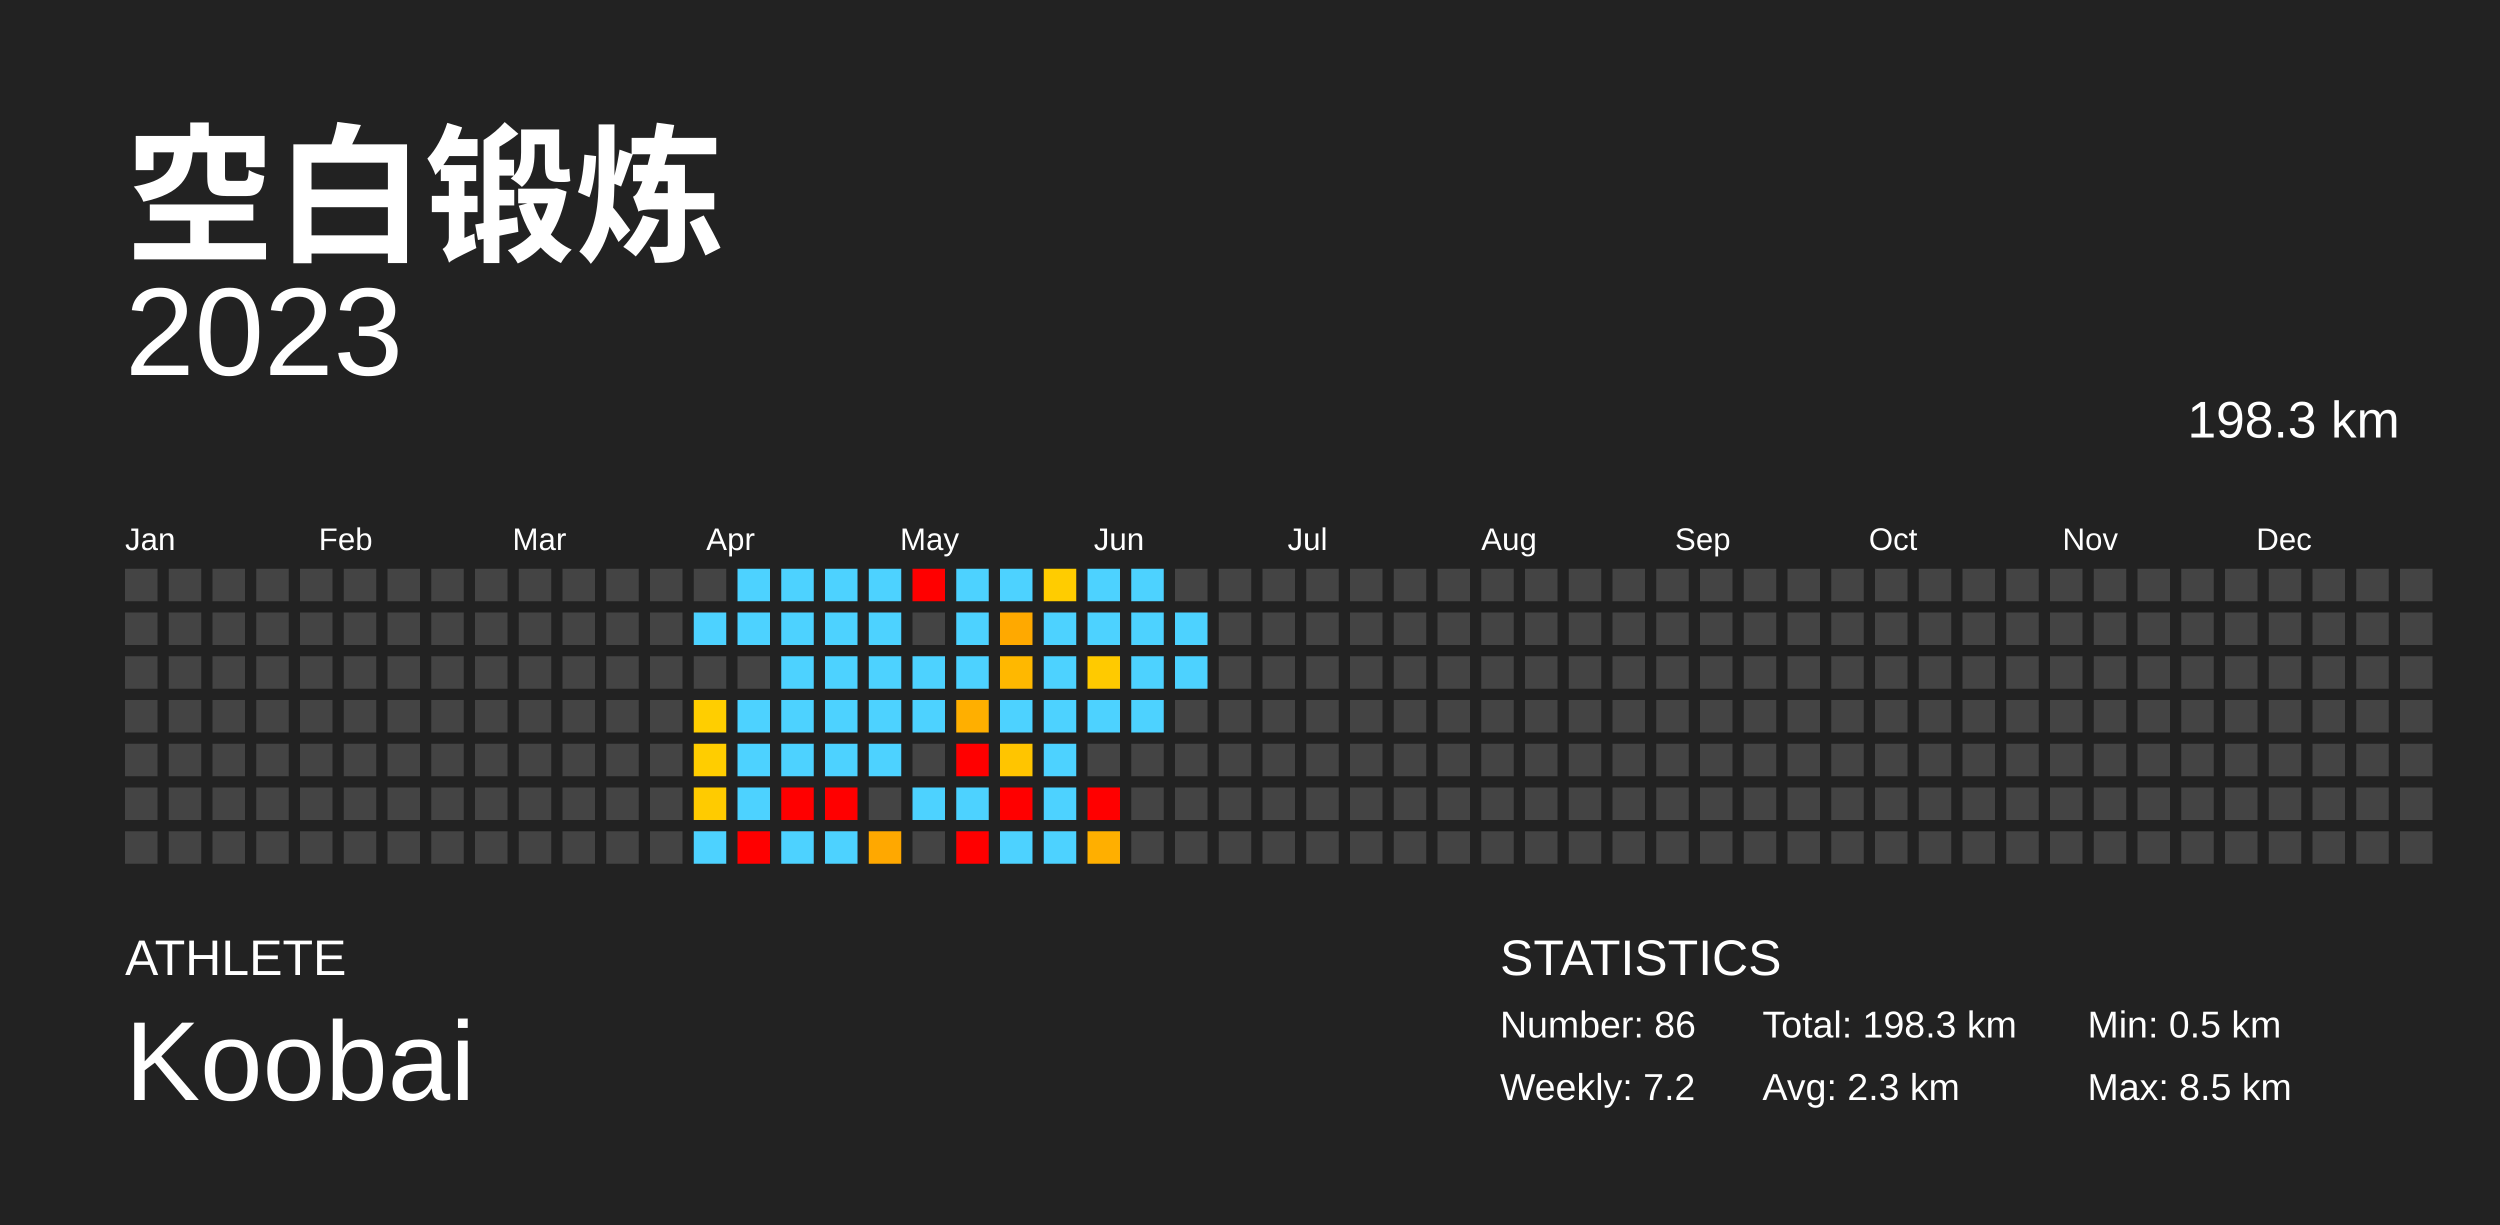
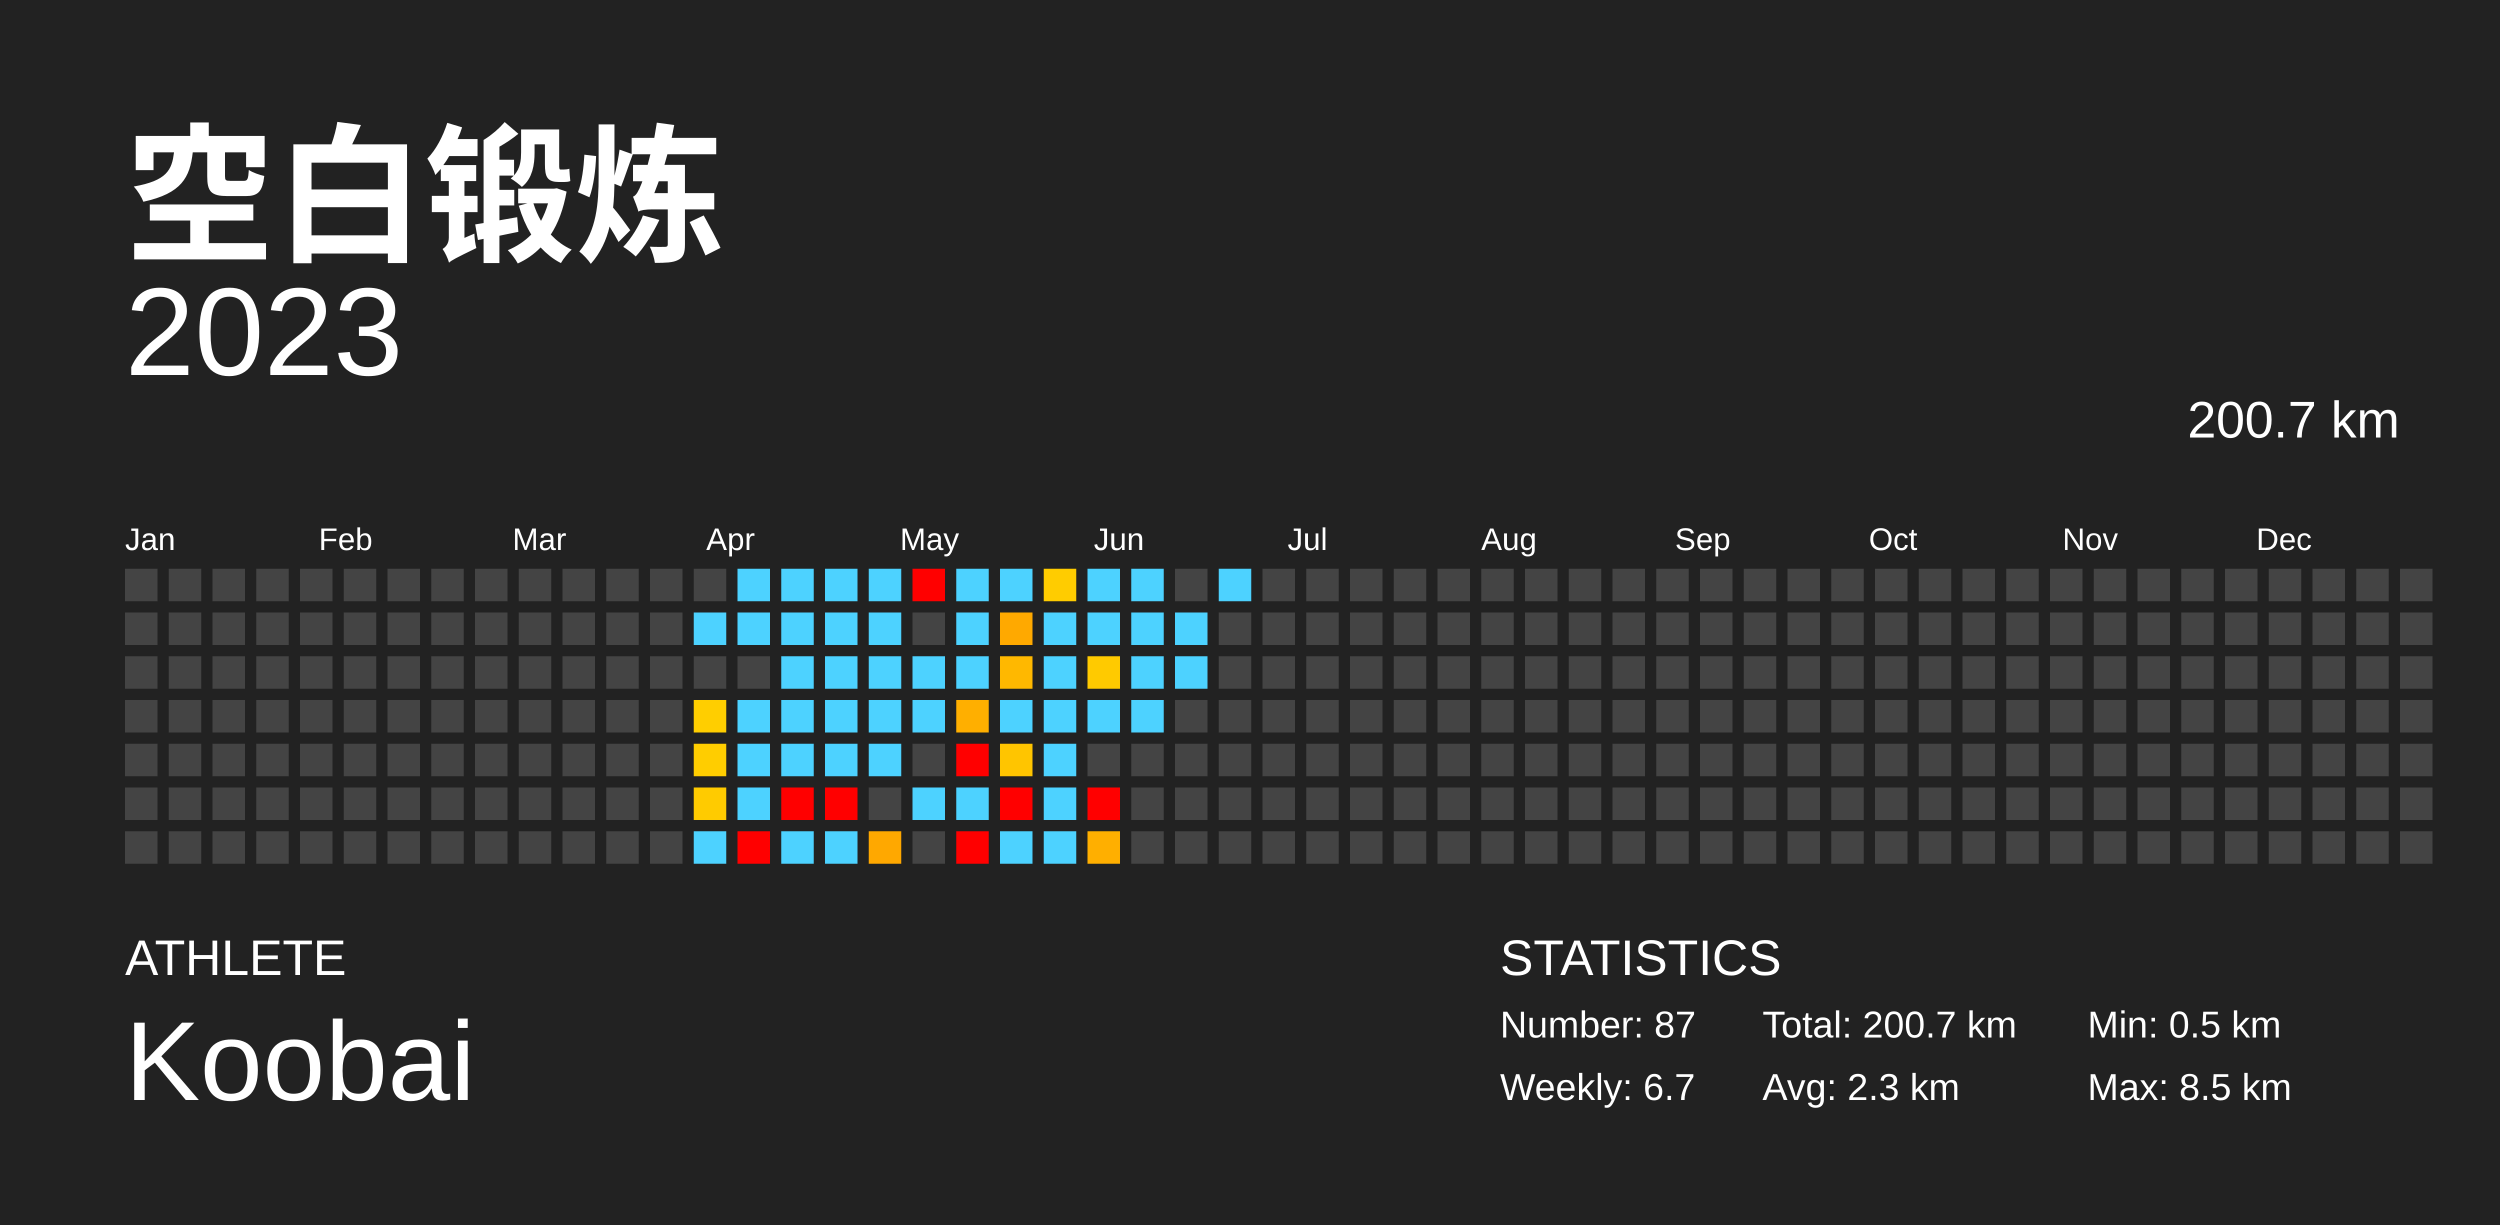
<svg xmlns="http://www.w3.org/2000/svg" baseProfile="full" height="98mm" version="1.1" viewBox="0,0,200,98" width="200mm">
  <defs />
  <rect fill="#222222" height="98" width="200" x="0" y="0" />
  <text fill="#FFFFFF" style="font-size:12px; font-family:Arial; font-weight:bold;" x="10" y="20">空白锻炼</text>
  <text fill="#FFFFFF" style="font-size:4px; font-family:Arial" x="10" y="78">ATHLETE</text>
  <text fill="#FFFFFF" style="font-size:9px; font-family:Arial" x="10" y="88">Koobai</text>
  <text fill="#FFFFFF" style="font-size:4px; font-family:Arial" x="120" y="78">STATISTICS</text>
-   <text fill="#FFFFFF" style="font-size:3px; font-family:Arial" x="120" y="83">Number: 86</text>
-   <text fill="#FFFFFF" style="font-size:3px; font-family:Arial" x="120" y="88">Weekly: 7.2</text>
-   <text fill="#FFFFFF" style="font-size:3px; font-family:Arial" x="141" y="83">Total: 198.3 km</text>
+   <text fill="#FFFFFF" style="font-size:3px; font-family:Arial" x="120" y="83">Number: 87</text>
+   <text fill="#FFFFFF" style="font-size:3px; font-family:Arial" x="120" y="88">Weekly: 6.7</text>
+   <text fill="#FFFFFF" style="font-size:3px; font-family:Arial" x="141" y="83">Total: 200.7 km</text>
  <text fill="#FFFFFF" style="font-size:3px; font-family:Arial" x="141" y="88">Avg: 2.3 km</text>
  <text fill="#FFFFFF" style="font-size:3px; font-family:Arial" x="167" y="83">Min: 0.5 km</text>
  <text fill="#FFFFFF" style="font-size:3px; font-family:Arial" x="167" y="88">Max: 8.5 km</text>
  <text alignment-baseline="hanging" fill="#FFFFFF" style="font-size:10.0px; font-family:Arial;" x="10" y="30">2023</text>
-   <text alignment-baseline="hanging" fill="#FFFFFF" style="font-size:4.125px; font-family:Arial;" x="175" y="35">198.3 km</text>
+   <text alignment-baseline="hanging" fill="#FFFFFF" style="font-size:4.125px; font-family:Arial;" x="175" y="35">200.7 km</text>
  <text fill="#FFFFFF" style="font-size:2.5px; font-family:Arial" x="10.0" y="44">Jan</text>
  <text fill="#FFFFFF" style="font-size:2.5px; font-family:Arial" x="25.5" y="44">Feb</text>
  <text fill="#FFFFFF" style="font-size:2.5px; font-family:Arial" x="41.0" y="44">Mar</text>
  <text fill="#FFFFFF" style="font-size:2.5px; font-family:Arial" x="56.5" y="44">Apr</text>
  <text fill="#FFFFFF" style="font-size:2.5px; font-family:Arial" x="72.0" y="44">May</text>
  <text fill="#FFFFFF" style="font-size:2.5px; font-family:Arial" x="87.5" y="44">Jun</text>
  <text fill="#FFFFFF" style="font-size:2.5px; font-family:Arial" x="103.0" y="44">Jul</text>
  <text fill="#FFFFFF" style="font-size:2.5px; font-family:Arial" x="118.5" y="44">Aug</text>
  <text fill="#FFFFFF" style="font-size:2.5px; font-family:Arial" x="134.0" y="44">Sep</text>
  <text fill="#FFFFFF" style="font-size:2.5px; font-family:Arial" x="149.5" y="44">Oct</text>
  <text fill="#FFFFFF" style="font-size:2.5px; font-family:Arial" x="165.0" y="44">Nov</text>
  <text fill="#FFFFFF" style="font-size:2.5px; font-family:Arial" x="180.5" y="44">Dec</text>
  <rect fill="#444444" height="2.6" width="2.6" x="10.0" y="45.5" />
  <rect fill="#444444" height="2.6" width="2.6" x="10.0" y="49.0" />
  <rect fill="#444444" height="2.6" width="2.6" x="10.0" y="52.5" />
  <rect fill="#444444" height="2.6" width="2.6" x="10.0" y="56.0" />
  <rect fill="#444444" height="2.6" width="2.6" x="10.0" y="59.5" />
  <rect fill="#444444" height="2.6" width="2.6" x="10.0" y="63.0" />
  <rect fill="#444444" height="2.6" width="2.6" x="10.0" y="66.5" />
  <rect fill="#444444" height="2.6" width="2.6" x="13.5" y="45.5" />
  <rect fill="#444444" height="2.6" width="2.6" x="13.5" y="49.0" />
  <rect fill="#444444" height="2.6" width="2.6" x="13.5" y="52.5" />
  <rect fill="#444444" height="2.6" width="2.6" x="13.5" y="56.0" />
  <rect fill="#444444" height="2.6" width="2.6" x="13.5" y="59.5" />
  <rect fill="#444444" height="2.6" width="2.6" x="13.5" y="63.0" />
  <rect fill="#444444" height="2.6" width="2.6" x="13.5" y="66.5" />
  <rect fill="#444444" height="2.6" width="2.6" x="17.0" y="45.5" />
  <rect fill="#444444" height="2.6" width="2.6" x="17.0" y="49.0" />
  <rect fill="#444444" height="2.6" width="2.6" x="17.0" y="52.5" />
  <rect fill="#444444" height="2.6" width="2.6" x="17.0" y="56.0" />
  <rect fill="#444444" height="2.6" width="2.6" x="17.0" y="59.5" />
  <rect fill="#444444" height="2.6" width="2.6" x="17.0" y="63.0" />
  <rect fill="#444444" height="2.6" width="2.6" x="17.0" y="66.5" />
  <rect fill="#444444" height="2.6" width="2.6" x="20.5" y="45.5" />
  <rect fill="#444444" height="2.6" width="2.6" x="20.5" y="49.0" />
  <rect fill="#444444" height="2.6" width="2.6" x="20.5" y="52.5" />
  <rect fill="#444444" height="2.6" width="2.6" x="20.5" y="56.0" />
  <rect fill="#444444" height="2.6" width="2.6" x="20.5" y="59.5" />
  <rect fill="#444444" height="2.6" width="2.6" x="20.5" y="63.0" />
  <rect fill="#444444" height="2.6" width="2.6" x="20.5" y="66.5" />
  <rect fill="#444444" height="2.6" width="2.6" x="24.0" y="45.5" />
  <rect fill="#444444" height="2.6" width="2.6" x="24.0" y="49.0" />
  <rect fill="#444444" height="2.6" width="2.6" x="24.0" y="52.5" />
  <rect fill="#444444" height="2.6" width="2.6" x="24.0" y="56.0" />
  <rect fill="#444444" height="2.6" width="2.6" x="24.0" y="59.5" />
  <rect fill="#444444" height="2.6" width="2.6" x="24.0" y="63.0" />
  <rect fill="#444444" height="2.6" width="2.6" x="24.0" y="66.5" />
  <rect fill="#444444" height="2.6" width="2.6" x="27.5" y="45.5" />
  <rect fill="#444444" height="2.6" width="2.6" x="27.5" y="49.0" />
  <rect fill="#444444" height="2.6" width="2.6" x="27.5" y="52.5" />
  <rect fill="#444444" height="2.6" width="2.6" x="27.5" y="56.0" />
  <rect fill="#444444" height="2.6" width="2.6" x="27.5" y="59.5" />
  <rect fill="#444444" height="2.6" width="2.6" x="27.5" y="63.0" />
  <rect fill="#444444" height="2.6" width="2.6" x="27.5" y="66.5" />
  <rect fill="#444444" height="2.6" width="2.6" x="31.0" y="45.5" />
  <rect fill="#444444" height="2.6" width="2.6" x="31.0" y="49.0" />
  <rect fill="#444444" height="2.6" width="2.6" x="31.0" y="52.5" />
  <rect fill="#444444" height="2.6" width="2.6" x="31.0" y="56.0" />
  <rect fill="#444444" height="2.6" width="2.6" x="31.0" y="59.5" />
  <rect fill="#444444" height="2.6" width="2.6" x="31.0" y="63.0" />
  <rect fill="#444444" height="2.6" width="2.6" x="31.0" y="66.5" />
  <rect fill="#444444" height="2.6" width="2.6" x="34.5" y="45.5" />
  <rect fill="#444444" height="2.6" width="2.6" x="34.5" y="49.0" />
  <rect fill="#444444" height="2.6" width="2.6" x="34.5" y="52.5" />
  <rect fill="#444444" height="2.6" width="2.6" x="34.5" y="56.0" />
  <rect fill="#444444" height="2.6" width="2.6" x="34.5" y="59.5" />
  <rect fill="#444444" height="2.6" width="2.6" x="34.5" y="63.0" />
  <rect fill="#444444" height="2.6" width="2.6" x="34.5" y="66.5" />
  <rect fill="#444444" height="2.6" width="2.6" x="38.0" y="45.5" />
  <rect fill="#444444" height="2.6" width="2.6" x="38.0" y="49.0" />
  <rect fill="#444444" height="2.6" width="2.6" x="38.0" y="52.5" />
  <rect fill="#444444" height="2.6" width="2.6" x="38.0" y="56.0" />
  <rect fill="#444444" height="2.6" width="2.6" x="38.0" y="59.5" />
  <rect fill="#444444" height="2.6" width="2.6" x="38.0" y="63.0" />
  <rect fill="#444444" height="2.6" width="2.6" x="38.0" y="66.5" />
  <rect fill="#444444" height="2.6" width="2.6" x="41.5" y="45.5" />
  <rect fill="#444444" height="2.6" width="2.6" x="41.5" y="49.0" />
  <rect fill="#444444" height="2.6" width="2.6" x="41.5" y="52.5" />
  <rect fill="#444444" height="2.6" width="2.6" x="41.5" y="56.0" />
  <rect fill="#444444" height="2.6" width="2.6" x="41.5" y="59.5" />
  <rect fill="#444444" height="2.6" width="2.6" x="41.5" y="63.0" />
  <rect fill="#444444" height="2.6" width="2.6" x="41.5" y="66.5" />
  <rect fill="#444444" height="2.6" width="2.6" x="45.0" y="45.5" />
  <rect fill="#444444" height="2.6" width="2.6" x="45.0" y="49.0" />
  <rect fill="#444444" height="2.6" width="2.6" x="45.0" y="52.5" />
  <rect fill="#444444" height="2.6" width="2.6" x="45.0" y="56.0" />
  <rect fill="#444444" height="2.6" width="2.6" x="45.0" y="59.5" />
  <rect fill="#444444" height="2.6" width="2.6" x="45.0" y="63.0" />
  <rect fill="#444444" height="2.6" width="2.6" x="45.0" y="66.5" />
  <rect fill="#444444" height="2.6" width="2.6" x="48.5" y="45.5" />
  <rect fill="#444444" height="2.6" width="2.6" x="48.5" y="49.0" />
  <rect fill="#444444" height="2.6" width="2.6" x="48.5" y="52.5" />
  <rect fill="#444444" height="2.6" width="2.6" x="48.5" y="56.0" />
  <rect fill="#444444" height="2.6" width="2.6" x="48.5" y="59.5" />
  <rect fill="#444444" height="2.6" width="2.6" x="48.5" y="63.0" />
  <rect fill="#444444" height="2.6" width="2.6" x="48.5" y="66.5" />
  <rect fill="#444444" height="2.6" width="2.6" x="52.0" y="45.5" />
  <rect fill="#444444" height="2.6" width="2.6" x="52.0" y="49.0" />
  <rect fill="#444444" height="2.6" width="2.6" x="52.0" y="52.5" />
  <rect fill="#444444" height="2.6" width="2.6" x="52.0" y="56.0" />
  <rect fill="#444444" height="2.6" width="2.6" x="52.0" y="59.5" />
  <rect fill="#444444" height="2.6" width="2.6" x="52.0" y="63.0" />
  <rect fill="#444444" height="2.6" width="2.6" x="52.0" y="66.5" />
  <rect fill="#444444" height="2.6" width="2.6" x="55.5" y="45.5" />
  <rect fill="#4dd2ff" height="2.6" width="2.6" x="55.5" y="49.0" />
  <rect fill="#444444" height="2.6" width="2.6" x="55.5" y="52.5" />
  <rect fill="#ffce00" height="2.6" width="2.6" x="55.5" y="56.0" />
  <rect fill="#ffcd00" height="2.6" width="2.6" x="55.5" y="59.5" />
  <rect fill="#ffcb00" height="2.6" width="2.6" x="55.5" y="63.0" />
  <rect fill="#4dd2ff" height="2.6" width="2.6" x="55.5" y="66.5" />
  <rect fill="#4dd2ff" height="2.6" width="2.6" x="59.0" y="45.5" />
  <rect fill="#4dd2ff" height="2.6" width="2.6" x="59.0" y="49.0" />
  <rect fill="#444444" height="2.6" width="2.6" x="59.0" y="52.5" />
  <rect fill="#4dd2ff" height="2.6" width="2.6" x="59.0" y="56.0" />
  <rect fill="#4dd2ff" height="2.6" width="2.6" x="59.0" y="59.5" />
  <rect fill="#4dd2ff" height="2.6" width="2.6" x="59.0" y="63.0" />
  <rect fill="red" height="2.6" width="2.6" x="59.0" y="66.5" />
  <rect fill="#4dd2ff" height="2.6" width="2.6" x="62.5" y="45.5" />
  <rect fill="#4dd2ff" height="2.6" width="2.6" x="62.5" y="49.0" />
  <rect fill="#4dd2ff" height="2.6" width="2.6" x="62.5" y="52.5" />
  <rect fill="#4dd2ff" height="2.6" width="2.6" x="62.5" y="56.0" />
  <rect fill="#4dd2ff" height="2.6" width="2.6" x="62.5" y="59.5" />
  <rect fill="red" height="2.6" width="2.6" x="62.5" y="63.0" />
  <rect fill="#4dd2ff" height="2.6" width="2.6" x="62.5" y="66.5" />
  <rect fill="#4dd2ff" height="2.6" width="2.6" x="66.0" y="45.5" />
  <rect fill="#4dd2ff" height="2.6" width="2.6" x="66.0" y="49.0" />
  <rect fill="#4dd2ff" height="2.6" width="2.6" x="66.0" y="52.5" />
  <rect fill="#4dd2ff" height="2.6" width="2.6" x="66.0" y="56.0" />
  <rect fill="#4dd2ff" height="2.6" width="2.6" x="66.0" y="59.5" />
  <rect fill="red" height="2.6" width="2.6" x="66.0" y="63.0" />
  <rect fill="#4dd2ff" height="2.6" width="2.6" x="66.0" y="66.5" />
  <rect fill="#4dd2ff" height="2.6" width="2.6" x="69.5" y="45.5" />
  <rect fill="#4dd2ff" height="2.6" width="2.6" x="69.5" y="49.0" />
  <rect fill="#4dd2ff" height="2.6" width="2.6" x="69.5" y="52.5" />
  <rect fill="#4dd2ff" height="2.6" width="2.6" x="69.5" y="56.0" />
  <rect fill="#4dd2ff" height="2.6" width="2.6" x="69.5" y="59.5" />
  <rect fill="#444444" height="2.6" width="2.6" x="69.5" y="63.0" />
  <rect fill="#ffa800" height="2.6" width="2.6" x="69.5" y="66.5" />
  <rect fill="red" height="2.6" width="2.6" x="73.0" y="45.5" />
  <rect fill="#444444" height="2.6" width="2.6" x="73.0" y="49.0" />
  <rect fill="#4dd2ff" height="2.6" width="2.6" x="73.0" y="52.5" />
  <rect fill="#4dd2ff" height="2.6" width="2.6" x="73.0" y="56.0" />
  <rect fill="#444444" height="2.6" width="2.6" x="73.0" y="59.5" />
  <rect fill="#4dd2ff" height="2.6" width="2.6" x="73.0" y="63.0" />
  <rect fill="#444444" height="2.6" width="2.6" x="73.0" y="66.5" />
  <rect fill="#4dd2ff" height="2.6" width="2.6" x="76.5" y="45.5" />
  <rect fill="#4dd2ff" height="2.6" width="2.6" x="76.5" y="49.0" />
  <rect fill="#4dd2ff" height="2.6" width="2.6" x="76.5" y="52.5" />
  <rect fill="#ffaf00" height="2.6" width="2.6" x="76.5" y="56.0" />
  <rect fill="red" height="2.6" width="2.6" x="76.5" y="59.5" />
  <rect fill="#4dd2ff" height="2.6" width="2.6" x="76.5" y="63.0" />
  <rect fill="red" height="2.6" width="2.6" x="76.5" y="66.5" />
  <rect fill="#4dd2ff" height="2.6" width="2.6" x="80.0" y="45.5" />
  <rect fill="#ffa900" height="2.6" width="2.6" x="80.0" y="49.0" />
  <rect fill="#ffb800" height="2.6" width="2.6" x="80.0" y="52.5" />
  <rect fill="#4dd2ff" height="2.6" width="2.6" x="80.0" y="56.0" />
  <rect fill="#ffc500" height="2.6" width="2.6" x="80.0" y="59.5" />
  <rect fill="red" height="2.6" width="2.6" x="80.0" y="63.0" />
  <rect fill="#4dd2ff" height="2.6" width="2.6" x="80.0" y="66.5" />
  <rect fill="#ffcc00" height="2.6" width="2.6" x="83.5" y="45.5" />
  <rect fill="#4dd2ff" height="2.6" width="2.6" x="83.5" y="49.0" />
  <rect fill="#4dd2ff" height="2.6" width="2.6" x="83.5" y="52.5" />
  <rect fill="#4dd2ff" height="2.6" width="2.6" x="83.5" y="56.0" />
  <rect fill="#4dd2ff" height="2.6" width="2.6" x="83.5" y="59.5" />
  <rect fill="#4dd2ff" height="2.6" width="2.6" x="83.5" y="63.0" />
  <rect fill="#4dd2ff" height="2.6" width="2.6" x="83.5" y="66.5" />
  <rect fill="#4dd2ff" height="2.6" width="2.6" x="87.0" y="45.5" />
  <rect fill="#4dd2ff" height="2.6" width="2.6" x="87.0" y="49.0" />
  <rect fill="#ffca00" height="2.6" width="2.6" x="87.0" y="52.5" />
  <rect fill="#4dd2ff" height="2.6" width="2.6" x="87.0" y="56.0" />
  <rect fill="#444444" height="2.6" width="2.6" x="87.0" y="59.5" />
  <rect fill="red" height="2.6" width="2.6" x="87.0" y="63.0" />
  <rect fill="#ffaf00" height="2.6" width="2.6" x="87.0" y="66.5" />
  <rect fill="#4dd2ff" height="2.6" width="2.6" x="90.5" y="45.5" />
  <rect fill="#4dd2ff" height="2.6" width="2.6" x="90.5" y="49.0" />
  <rect fill="#4dd2ff" height="2.6" width="2.6" x="90.5" y="52.5" />
  <rect fill="#4dd2ff" height="2.6" width="2.6" x="90.5" y="56.0" />
  <rect fill="#444444" height="2.6" width="2.6" x="90.5" y="59.5" />
  <rect fill="#444444" height="2.6" width="2.6" x="90.5" y="63.0" />
  <rect fill="#444444" height="2.6" width="2.6" x="90.5" y="66.5" />
  <rect fill="#444444" height="2.6" width="2.6" x="94.0" y="45.5" />
  <rect fill="#4dd2ff" height="2.6" width="2.6" x="94.0" y="49.0" />
  <rect fill="#4dd2ff" height="2.6" width="2.6" x="94.0" y="52.5" />
  <rect fill="#444444" height="2.6" width="2.6" x="94.0" y="56.0" />
  <rect fill="#444444" height="2.6" width="2.6" x="94.0" y="59.5" />
  <rect fill="#444444" height="2.6" width="2.6" x="94.0" y="63.0" />
  <rect fill="#444444" height="2.6" width="2.6" x="94.0" y="66.5" />
-   <rect fill="#444444" height="2.6" width="2.6" x="97.5" y="45.5" />
+   <rect fill="#4dd2ff" height="2.6" width="2.6" x="97.5" y="45.5" />
  <rect fill="#444444" height="2.6" width="2.6" x="97.5" y="49.0" />
  <rect fill="#444444" height="2.6" width="2.6" x="97.5" y="52.5" />
  <rect fill="#444444" height="2.6" width="2.6" x="97.5" y="56.0" />
  <rect fill="#444444" height="2.6" width="2.6" x="97.5" y="59.5" />
  <rect fill="#444444" height="2.6" width="2.6" x="97.5" y="63.0" />
  <rect fill="#444444" height="2.6" width="2.6" x="97.5" y="66.5" />
  <rect fill="#444444" height="2.6" width="2.6" x="101.0" y="45.5" />
  <rect fill="#444444" height="2.6" width="2.6" x="101.0" y="49.0" />
  <rect fill="#444444" height="2.6" width="2.6" x="101.0" y="52.5" />
  <rect fill="#444444" height="2.6" width="2.6" x="101.0" y="56.0" />
  <rect fill="#444444" height="2.6" width="2.6" x="101.0" y="59.5" />
  <rect fill="#444444" height="2.6" width="2.6" x="101.0" y="63.0" />
  <rect fill="#444444" height="2.6" width="2.6" x="101.0" y="66.5" />
  <rect fill="#444444" height="2.6" width="2.6" x="104.5" y="45.5" />
  <rect fill="#444444" height="2.6" width="2.6" x="104.5" y="49.0" />
  <rect fill="#444444" height="2.6" width="2.6" x="104.5" y="52.5" />
  <rect fill="#444444" height="2.6" width="2.6" x="104.5" y="56.0" />
  <rect fill="#444444" height="2.6" width="2.6" x="104.5" y="59.5" />
  <rect fill="#444444" height="2.6" width="2.6" x="104.5" y="63.0" />
  <rect fill="#444444" height="2.6" width="2.6" x="104.5" y="66.5" />
  <rect fill="#444444" height="2.6" width="2.6" x="108.0" y="45.5" />
  <rect fill="#444444" height="2.6" width="2.6" x="108.0" y="49.0" />
  <rect fill="#444444" height="2.6" width="2.6" x="108.0" y="52.5" />
  <rect fill="#444444" height="2.6" width="2.6" x="108.0" y="56.0" />
  <rect fill="#444444" height="2.6" width="2.6" x="108.0" y="59.5" />
  <rect fill="#444444" height="2.6" width="2.6" x="108.0" y="63.0" />
  <rect fill="#444444" height="2.6" width="2.6" x="108.0" y="66.5" />
  <rect fill="#444444" height="2.6" width="2.6" x="111.5" y="45.5" />
  <rect fill="#444444" height="2.6" width="2.6" x="111.5" y="49.0" />
  <rect fill="#444444" height="2.6" width="2.6" x="111.5" y="52.5" />
  <rect fill="#444444" height="2.6" width="2.6" x="111.5" y="56.0" />
  <rect fill="#444444" height="2.6" width="2.6" x="111.5" y="59.5" />
  <rect fill="#444444" height="2.6" width="2.6" x="111.5" y="63.0" />
  <rect fill="#444444" height="2.6" width="2.6" x="111.5" y="66.5" />
  <rect fill="#444444" height="2.6" width="2.6" x="115.0" y="45.5" />
  <rect fill="#444444" height="2.6" width="2.6" x="115.0" y="49.0" />
  <rect fill="#444444" height="2.6" width="2.6" x="115.0" y="52.5" />
  <rect fill="#444444" height="2.6" width="2.6" x="115.0" y="56.0" />
  <rect fill="#444444" height="2.6" width="2.6" x="115.0" y="59.5" />
  <rect fill="#444444" height="2.6" width="2.6" x="115.0" y="63.0" />
  <rect fill="#444444" height="2.6" width="2.6" x="115.0" y="66.5" />
  <rect fill="#444444" height="2.6" width="2.6" x="118.5" y="45.5" />
  <rect fill="#444444" height="2.6" width="2.6" x="118.5" y="49.0" />
  <rect fill="#444444" height="2.6" width="2.6" x="118.5" y="52.5" />
  <rect fill="#444444" height="2.6" width="2.6" x="118.5" y="56.0" />
  <rect fill="#444444" height="2.6" width="2.6" x="118.5" y="59.5" />
  <rect fill="#444444" height="2.6" width="2.6" x="118.5" y="63.0" />
  <rect fill="#444444" height="2.6" width="2.6" x="118.5" y="66.5" />
  <rect fill="#444444" height="2.6" width="2.6" x="122.0" y="45.5" />
  <rect fill="#444444" height="2.6" width="2.6" x="122.0" y="49.0" />
  <rect fill="#444444" height="2.6" width="2.6" x="122.0" y="52.5" />
  <rect fill="#444444" height="2.6" width="2.6" x="122.0" y="56.0" />
  <rect fill="#444444" height="2.6" width="2.6" x="122.0" y="59.5" />
  <rect fill="#444444" height="2.6" width="2.6" x="122.0" y="63.0" />
  <rect fill="#444444" height="2.6" width="2.6" x="122.0" y="66.5" />
  <rect fill="#444444" height="2.6" width="2.6" x="125.5" y="45.5" />
  <rect fill="#444444" height="2.6" width="2.6" x="125.5" y="49.0" />
  <rect fill="#444444" height="2.6" width="2.6" x="125.5" y="52.5" />
  <rect fill="#444444" height="2.6" width="2.6" x="125.5" y="56.0" />
  <rect fill="#444444" height="2.6" width="2.6" x="125.5" y="59.5" />
  <rect fill="#444444" height="2.6" width="2.6" x="125.5" y="63.0" />
  <rect fill="#444444" height="2.6" width="2.6" x="125.5" y="66.5" />
  <rect fill="#444444" height="2.6" width="2.6" x="129.0" y="45.5" />
  <rect fill="#444444" height="2.6" width="2.6" x="129.0" y="49.0" />
  <rect fill="#444444" height="2.6" width="2.6" x="129.0" y="52.5" />
  <rect fill="#444444" height="2.6" width="2.6" x="129.0" y="56.0" />
  <rect fill="#444444" height="2.6" width="2.6" x="129.0" y="59.5" />
  <rect fill="#444444" height="2.6" width="2.6" x="129.0" y="63.0" />
  <rect fill="#444444" height="2.6" width="2.6" x="129.0" y="66.5" />
  <rect fill="#444444" height="2.6" width="2.6" x="132.5" y="45.5" />
  <rect fill="#444444" height="2.6" width="2.6" x="132.5" y="49.0" />
  <rect fill="#444444" height="2.6" width="2.6" x="132.5" y="52.5" />
  <rect fill="#444444" height="2.6" width="2.6" x="132.5" y="56.0" />
  <rect fill="#444444" height="2.6" width="2.6" x="132.5" y="59.5" />
  <rect fill="#444444" height="2.6" width="2.6" x="132.5" y="63.0" />
  <rect fill="#444444" height="2.6" width="2.6" x="132.5" y="66.5" />
  <rect fill="#444444" height="2.6" width="2.6" x="136.0" y="45.5" />
  <rect fill="#444444" height="2.6" width="2.6" x="136.0" y="49.0" />
  <rect fill="#444444" height="2.6" width="2.6" x="136.0" y="52.5" />
  <rect fill="#444444" height="2.6" width="2.6" x="136.0" y="56.0" />
  <rect fill="#444444" height="2.6" width="2.6" x="136.0" y="59.5" />
  <rect fill="#444444" height="2.6" width="2.6" x="136.0" y="63.0" />
  <rect fill="#444444" height="2.6" width="2.6" x="136.0" y="66.5" />
  <rect fill="#444444" height="2.6" width="2.6" x="139.5" y="45.5" />
  <rect fill="#444444" height="2.6" width="2.6" x="139.5" y="49.0" />
  <rect fill="#444444" height="2.6" width="2.6" x="139.5" y="52.5" />
  <rect fill="#444444" height="2.6" width="2.6" x="139.5" y="56.0" />
  <rect fill="#444444" height="2.6" width="2.6" x="139.5" y="59.5" />
  <rect fill="#444444" height="2.6" width="2.6" x="139.5" y="63.0" />
  <rect fill="#444444" height="2.6" width="2.6" x="139.5" y="66.5" />
  <rect fill="#444444" height="2.6" width="2.6" x="143.0" y="45.5" />
  <rect fill="#444444" height="2.6" width="2.6" x="143.0" y="49.0" />
  <rect fill="#444444" height="2.6" width="2.6" x="143.0" y="52.5" />
  <rect fill="#444444" height="2.6" width="2.6" x="143.0" y="56.0" />
  <rect fill="#444444" height="2.6" width="2.6" x="143.0" y="59.5" />
  <rect fill="#444444" height="2.6" width="2.6" x="143.0" y="63.0" />
  <rect fill="#444444" height="2.6" width="2.6" x="143.0" y="66.5" />
  <rect fill="#444444" height="2.6" width="2.6" x="146.5" y="45.5" />
  <rect fill="#444444" height="2.6" width="2.6" x="146.5" y="49.0" />
  <rect fill="#444444" height="2.6" width="2.6" x="146.5" y="52.5" />
  <rect fill="#444444" height="2.6" width="2.6" x="146.5" y="56.0" />
  <rect fill="#444444" height="2.6" width="2.6" x="146.5" y="59.5" />
  <rect fill="#444444" height="2.6" width="2.6" x="146.5" y="63.0" />
  <rect fill="#444444" height="2.6" width="2.6" x="146.5" y="66.5" />
  <rect fill="#444444" height="2.6" width="2.6" x="150.0" y="45.5" />
  <rect fill="#444444" height="2.6" width="2.6" x="150.0" y="49.0" />
  <rect fill="#444444" height="2.6" width="2.6" x="150.0" y="52.5" />
  <rect fill="#444444" height="2.6" width="2.6" x="150.0" y="56.0" />
  <rect fill="#444444" height="2.6" width="2.6" x="150.0" y="59.5" />
  <rect fill="#444444" height="2.6" width="2.6" x="150.0" y="63.0" />
  <rect fill="#444444" height="2.6" width="2.6" x="150.0" y="66.5" />
  <rect fill="#444444" height="2.6" width="2.6" x="153.5" y="45.5" />
  <rect fill="#444444" height="2.6" width="2.6" x="153.5" y="49.0" />
  <rect fill="#444444" height="2.6" width="2.6" x="153.5" y="52.5" />
  <rect fill="#444444" height="2.6" width="2.6" x="153.5" y="56.0" />
  <rect fill="#444444" height="2.6" width="2.6" x="153.5" y="59.5" />
  <rect fill="#444444" height="2.6" width="2.6" x="153.5" y="63.0" />
  <rect fill="#444444" height="2.6" width="2.6" x="153.5" y="66.5" />
  <rect fill="#444444" height="2.6" width="2.6" x="157.0" y="45.5" />
  <rect fill="#444444" height="2.6" width="2.6" x="157.0" y="49.0" />
  <rect fill="#444444" height="2.6" width="2.6" x="157.0" y="52.5" />
  <rect fill="#444444" height="2.6" width="2.6" x="157.0" y="56.0" />
  <rect fill="#444444" height="2.6" width="2.6" x="157.0" y="59.5" />
  <rect fill="#444444" height="2.6" width="2.6" x="157.0" y="63.0" />
  <rect fill="#444444" height="2.6" width="2.6" x="157.0" y="66.5" />
  <rect fill="#444444" height="2.6" width="2.6" x="160.5" y="45.5" />
  <rect fill="#444444" height="2.6" width="2.6" x="160.5" y="49.0" />
  <rect fill="#444444" height="2.6" width="2.6" x="160.5" y="52.5" />
  <rect fill="#444444" height="2.6" width="2.6" x="160.5" y="56.0" />
  <rect fill="#444444" height="2.6" width="2.6" x="160.5" y="59.5" />
  <rect fill="#444444" height="2.6" width="2.6" x="160.5" y="63.0" />
  <rect fill="#444444" height="2.6" width="2.6" x="160.5" y="66.5" />
  <rect fill="#444444" height="2.6" width="2.6" x="164.0" y="45.5" />
  <rect fill="#444444" height="2.6" width="2.6" x="164.0" y="49.0" />
  <rect fill="#444444" height="2.6" width="2.6" x="164.0" y="52.5" />
  <rect fill="#444444" height="2.6" width="2.6" x="164.0" y="56.0" />
  <rect fill="#444444" height="2.6" width="2.6" x="164.0" y="59.5" />
  <rect fill="#444444" height="2.6" width="2.6" x="164.0" y="63.0" />
  <rect fill="#444444" height="2.6" width="2.6" x="164.0" y="66.5" />
  <rect fill="#444444" height="2.6" width="2.6" x="167.5" y="45.5" />
  <rect fill="#444444" height="2.6" width="2.6" x="167.5" y="49.0" />
  <rect fill="#444444" height="2.6" width="2.6" x="167.5" y="52.5" />
  <rect fill="#444444" height="2.6" width="2.6" x="167.5" y="56.0" />
  <rect fill="#444444" height="2.6" width="2.6" x="167.5" y="59.5" />
  <rect fill="#444444" height="2.6" width="2.6" x="167.5" y="63.0" />
  <rect fill="#444444" height="2.6" width="2.6" x="167.5" y="66.5" />
  <rect fill="#444444" height="2.6" width="2.6" x="171.0" y="45.5" />
  <rect fill="#444444" height="2.6" width="2.6" x="171.0" y="49.0" />
  <rect fill="#444444" height="2.6" width="2.6" x="171.0" y="52.5" />
  <rect fill="#444444" height="2.6" width="2.6" x="171.0" y="56.0" />
  <rect fill="#444444" height="2.6" width="2.6" x="171.0" y="59.5" />
  <rect fill="#444444" height="2.6" width="2.6" x="171.0" y="63.0" />
  <rect fill="#444444" height="2.6" width="2.6" x="171.0" y="66.5" />
  <rect fill="#444444" height="2.6" width="2.6" x="174.5" y="45.5" />
  <rect fill="#444444" height="2.6" width="2.6" x="174.5" y="49.0" />
  <rect fill="#444444" height="2.6" width="2.6" x="174.5" y="52.5" />
  <rect fill="#444444" height="2.6" width="2.6" x="174.5" y="56.0" />
  <rect fill="#444444" height="2.6" width="2.6" x="174.5" y="59.5" />
  <rect fill="#444444" height="2.6" width="2.6" x="174.5" y="63.0" />
  <rect fill="#444444" height="2.6" width="2.6" x="174.5" y="66.5" />
  <rect fill="#444444" height="2.6" width="2.6" x="178.0" y="45.5" />
  <rect fill="#444444" height="2.6" width="2.6" x="178.0" y="49.0" />
  <rect fill="#444444" height="2.6" width="2.6" x="178.0" y="52.5" />
  <rect fill="#444444" height="2.6" width="2.6" x="178.0" y="56.0" />
  <rect fill="#444444" height="2.6" width="2.6" x="178.0" y="59.5" />
  <rect fill="#444444" height="2.6" width="2.6" x="178.0" y="63.0" />
  <rect fill="#444444" height="2.6" width="2.6" x="178.0" y="66.5" />
  <rect fill="#444444" height="2.6" width="2.6" x="181.5" y="45.5" />
  <rect fill="#444444" height="2.6" width="2.6" x="181.5" y="49.0" />
  <rect fill="#444444" height="2.6" width="2.6" x="181.5" y="52.5" />
  <rect fill="#444444" height="2.6" width="2.6" x="181.5" y="56.0" />
  <rect fill="#444444" height="2.6" width="2.6" x="181.5" y="59.5" />
  <rect fill="#444444" height="2.6" width="2.6" x="181.5" y="63.0" />
  <rect fill="#444444" height="2.6" width="2.6" x="181.5" y="66.5" />
  <rect fill="#444444" height="2.6" width="2.6" x="185.0" y="45.5" />
  <rect fill="#444444" height="2.6" width="2.6" x="185.0" y="49.0" />
  <rect fill="#444444" height="2.6" width="2.6" x="185.0" y="52.5" />
  <rect fill="#444444" height="2.6" width="2.6" x="185.0" y="56.0" />
  <rect fill="#444444" height="2.6" width="2.6" x="185.0" y="59.5" />
  <rect fill="#444444" height="2.6" width="2.6" x="185.0" y="63.0" />
  <rect fill="#444444" height="2.6" width="2.6" x="185.0" y="66.5" />
  <rect fill="#444444" height="2.6" width="2.6" x="188.5" y="45.5" />
  <rect fill="#444444" height="2.6" width="2.6" x="188.5" y="49.0" />
  <rect fill="#444444" height="2.6" width="2.6" x="188.5" y="52.5" />
  <rect fill="#444444" height="2.6" width="2.6" x="188.5" y="56.0" />
  <rect fill="#444444" height="2.6" width="2.6" x="188.5" y="59.5" />
  <rect fill="#444444" height="2.6" width="2.6" x="188.5" y="63.0" />
  <rect fill="#444444" height="2.6" width="2.6" x="188.5" y="66.5" />
  <rect fill="#444444" height="2.6" width="2.6" x="192.0" y="45.5" />
  <rect fill="#444444" height="2.6" width="2.6" x="192.0" y="49.0" />
  <rect fill="#444444" height="2.6" width="2.6" x="192.0" y="52.5" />
  <rect fill="#444444" height="2.6" width="2.6" x="192.0" y="56.0" />
  <rect fill="#444444" height="2.6" width="2.6" x="192.0" y="59.5" />
  <rect fill="#444444" height="2.6" width="2.6" x="192.0" y="63.0" />
  <rect fill="#444444" height="2.6" width="2.6" x="192.0" y="66.5" />
</svg>
